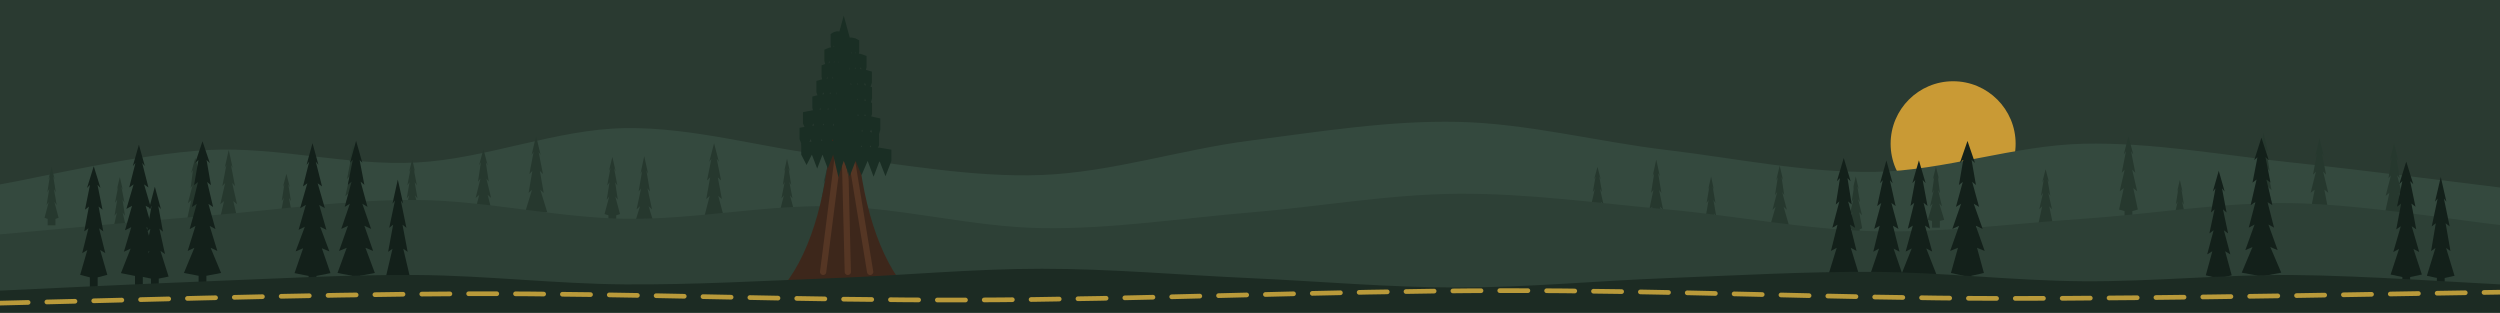
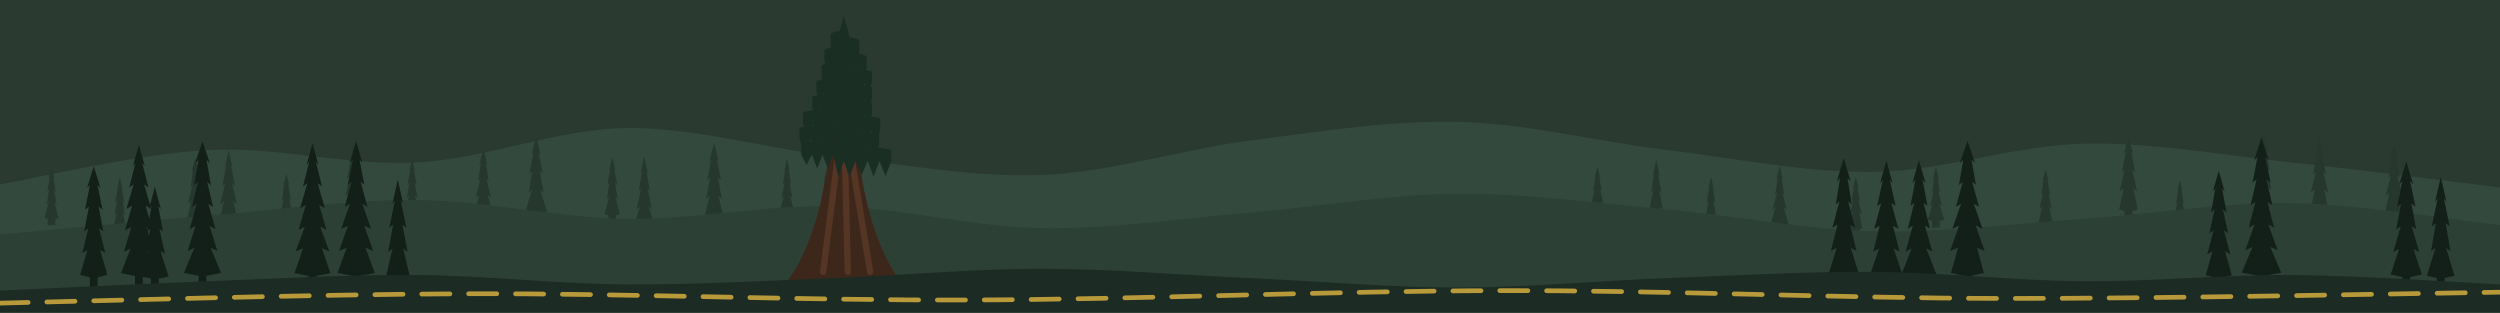
<svg xmlns="http://www.w3.org/2000/svg" viewBox="0 0 1600 200" preserveAspectRatio="xMidYMax slice">
  <rect width="1600" height="200" fill="#2a3a31" />
-   <circle cx="1250" cy="92" r="40" fill="#c99a35" />
  <path d="M0.0,118.0 C22.2,114.3 88.9,98.3 133.3,96.0 C177.8,93.7 222.2,106.3 266.7,104.0 C311.1,101.7 355.6,82.7 400.0,82.0 C444.4,81.3 488.9,95.0 533.3,100.0 C577.8,105.0 622.2,113.7 666.7,112.0 C711.1,110.3 755.6,95.7 800.0,90.0 C844.4,84.3 888.9,77.0 933.3,78.0 C977.8,79.0 1022.2,90.7 1066.7,96.0 C1111.1,101.3 1155.6,110.7 1200.0,110.0 C1244.4,109.3 1288.9,93.0 1333.3,92.0 C1377.8,91.0 1422.2,99.3 1466.7,104.0 C1511.1,108.7 1577.8,117.3 1600.0,120.0 L1600,200 L0,200 Z" fill="#34493e" />
  <g fill="#26382e">
    <path d="M33.0,106.7 L35.0,114.9 L34.1,112.9 L35.7,123.0 L34.5,121.0 L36.3,131.2 L34.8,129.2 L37.5,139.4 L35.5,140.1 L35.5,144.2 L30.5,144.2 L30.5,140.1 L28.5,139.4 L31.2,129.2 L29.8,131.2 L31.5,121.0 L30.3,123.0 L31.9,112.9 L31.0,114.9 Z" />
    <path d="M76.7,113.3 L78.6,121.6 L77.7,119.6 L79.7,129.8 L78.4,127.8 L80.0,138.1 L78.5,136.1 L80.9,146.3 L79.2,147.0 L79.2,151.2 L74.2,151.2 L74.2,147.0 L72.5,146.3 L74.8,136.1 L73.3,138.1 L75.0,127.8 L73.6,129.8 L75.6,119.6 L74.7,121.6 Z" />
    <path d="M125.0,101.1 L127.6,110.8 L126.4,108.8 L127.9,120.4 L126.6,118.4 L129.7,130.1 L127.5,128.1 L130.0,139.7 L127.5,140.6 L127.5,145.1 L122.5,145.1 L122.5,140.6 L119.9,139.7 L122.4,128.1 L120.2,130.1 L123.3,118.4 L122.0,120.4 L123.5,108.8 L122.3,110.8 Z" />
    <path d="M146.4,96.0 L148.9,107.5 L147.8,105.5 L150.4,119.1 L148.6,117.1 L151.7,130.7 L149.3,128.7 L152.5,142.3 L148.9,143.3 L148.9,148.3 L143.9,148.3 L143.9,143.3 L140.2,142.3 L143.4,128.7 L141.0,130.7 L144.1,117.1 L142.3,119.1 L144.9,105.5 L143.8,107.5 Z" />
    <path d="M183.3,111.2 L185.5,119.9 L184.5,117.9 L186.2,128.7 L184.9,126.7 L187.0,137.5 L185.3,135.5 L188.2,146.2 L185.8,147.0 L185.8,151.3 L180.8,151.3 L180.8,147.0 L178.3,146.2 L181.2,135.5 L179.5,137.5 L181.6,126.7 L180.3,128.7 L182.0,117.9 L181.0,119.9 Z" />
    <path d="M226.0,92.5 L228.5,103.5 L227.4,101.5 L229.9,114.6 L228.1,112.6 L231.0,125.6 L228.7,123.6 L232.7,136.6 L228.5,137.6 L228.5,142.5 L223.5,142.5 L223.5,137.6 L219.3,136.6 L223.3,123.6 L221.0,125.6 L223.9,112.6 L222.1,114.6 L224.6,101.5 L223.5,103.5 Z" />
    <path d="M263.8,101.9 L265.7,110.2 L264.8,108.2 L266.8,118.6 L265.4,116.6 L267.2,127.0 L265.6,125.0 L268.4,135.3 L266.3,136.1 L266.3,140.2 L261.3,140.2 L261.3,136.1 L259.2,135.3 L261.9,125.0 L260.3,127.0 L262.1,116.6 L260.7,118.6 L262.7,108.2 L261.8,110.2 Z" />
    <path d="M309.4,95.4 L312.1,105.8 L310.9,103.8 L312.8,116.3 L311.3,114.3 L314.3,126.7 L312.1,124.7 L315.3,137.2 L311.9,138.1 L311.9,142.8 L306.9,142.8 L306.9,138.1 L303.5,137.2 L306.7,124.7 L304.4,126.7 L307.5,114.3 L305.9,116.3 L307.8,103.8 L306.6,105.8 Z" />
    <path d="M343.1,87.0 L346.0,99.2 L344.7,97.2 L347.5,111.4 L345.5,109.4 L348.0,123.5 L345.8,121.5 L350.2,135.7 L345.6,136.7 L345.6,141.9 L340.6,141.9 L340.6,136.7 L336.1,135.7 L340.5,121.5 L338.3,123.5 L340.7,109.4 L338.8,111.4 L341.5,97.2 L340.2,99.2 Z" />
    <path d="M391.9,100.4 L394.0,109.6 L393.0,107.6 L395.1,118.7 L393.7,116.7 L395.4,127.8 L393.8,125.8 L396.8,137.0 L394.4,137.8 L394.4,142.1 L389.4,142.1 L389.4,137.8 L386.9,137.0 L389.9,125.8 L388.3,127.8 L390.1,116.7 L388.6,118.7 L390.7,107.6 L389.7,109.6 Z" />
    <path d="M412.3,99.9 L414.8,111.3 L413.7,109.3 L416.0,122.6 L414.4,120.6 L417.3,134.0 L415.1,132.0 L419.2,145.3 L414.8,146.3 L414.8,151.3 L409.8,151.3 L409.8,146.3 L405.5,145.3 L409.6,132.0 L407.4,134.0 L410.3,120.6 L408.7,122.6 L411.0,109.3 L409.9,111.3 Z" />
    <path d="M457.0,91.7 L460.1,103.6 L458.7,101.6 L461.5,115.5 L459.4,113.5 L462.0,127.4 L459.7,125.4 L463.4,139.3 L459.5,140.3 L459.5,145.4 L454.5,145.4 L454.5,140.3 L450.6,139.3 L454.2,125.4 L452.0,127.4 L454.5,113.5 L452.5,115.5 L455.3,101.6 L453.9,103.6 Z" />
    <path d="M503.7,101.5 L505.6,110.0 L504.7,108.0 L506.4,118.5 L505.2,116.5 L507.2,127.0 L505.6,125.0 L508.4,135.5 L506.2,136.3 L506.2,140.5 L501.2,140.5 L501.2,136.3 L499.0,135.5 L501.7,125.0 L500.1,127.0 L502.2,116.5 L501.0,118.5 L502.6,108.0 L501.8,110.0 Z" />
    <path d="M529.3,107.6 L531.5,117.3 L530.5,115.3 L532.7,127.1 L531.1,125.1 L534.1,136.8 L531.9,134.8 L534.9,146.6 L531.8,147.4 L531.8,152.0 L526.8,152.0 L526.8,147.4 L523.6,146.6 L526.6,134.8 L524.4,136.8 L527.4,125.1 L525.8,127.1 L528.0,115.3 L527.0,117.3 Z" />
    <path d="M1022.4,106.8 L1024.5,114.9 L1023.5,112.9 L1025.3,122.9 L1024.0,120.9 L1026.3,131.0 L1024.5,129.0 L1027.1,139.1 L1024.9,139.8 L1024.9,143.9 L1019.9,143.9 L1019.9,139.8 L1017.6,139.1 L1020.2,129.0 L1018.4,131.0 L1020.7,120.9 L1019.4,122.9 L1021.2,112.9 L1020.2,114.9 Z" />
    <path d="M1060.0,102.1 L1062.3,112.8 L1061.2,110.8 L1063.3,123.5 L1061.8,121.5 L1064.4,134.3 L1062.4,132.3 L1065.4,145.0 L1062.5,146.0 L1062.5,150.8 L1057.5,150.8 L1057.5,146.0 L1054.6,145.0 L1057.5,132.3 L1055.5,134.3 L1058.2,121.5 L1056.7,123.5 L1058.7,110.8 L1057.7,112.8 Z" />
    <path d="M1095.1,113.0 L1096.9,121.5 L1096.1,119.5 L1097.9,130.0 L1096.6,128.0 L1098.4,138.5 L1096.9,136.5 L1100.2,147.0 L1097.6,147.8 L1097.6,152.0 L1092.6,152.0 L1092.6,147.8 L1089.9,147.0 L1093.2,136.5 L1091.7,138.5 L1093.5,128.0 L1092.2,130.0 L1094.0,119.5 L1093.2,121.5 Z" />
    <path d="M1139.0,106.0 L1141.2,115.4 L1140.2,113.4 L1141.9,124.9 L1140.6,122.9 L1143.6,134.3 L1141.5,132.3 L1144.8,143.7 L1141.5,144.5 L1141.5,149.0 L1136.5,149.0 L1136.5,144.5 L1133.1,143.7 L1136.4,132.3 L1134.4,134.3 L1137.4,122.9 L1136.0,124.9 L1137.8,113.4 L1136.8,115.4 Z" />
    <path d="M1187.7,112.9 L1189.6,121.2 L1188.7,119.2 L1190.4,129.5 L1189.2,127.5 L1191.7,137.8 L1189.9,135.8 L1191.8,146.1 L1190.2,146.8 L1190.2,151.0 L1185.2,151.0 L1185.2,146.8 L1183.5,146.1 L1185.5,135.8 L1183.7,137.8 L1186.2,127.5 L1185.0,129.5 L1186.6,119.2 L1185.8,121.2 Z" />
    <path d="M1239.0,106.7 L1241.1,115.2 L1240.2,113.2 L1241.6,123.7 L1240.4,121.7 L1242.9,132.2 L1241.1,130.2 L1244.3,140.7 L1241.5,141.4 L1241.5,145.7 L1236.5,145.7 L1236.5,141.4 L1233.8,140.7 L1236.9,130.2 L1235.2,132.2 L1237.6,121.7 L1236.4,123.7 L1237.9,113.2 L1236.9,115.2 Z" />
    <path d="M1309.2,108.3 L1311.4,116.8 L1310.4,114.8 L1312.2,125.4 L1310.9,123.4 L1313.3,134.0 L1311.5,132.0 L1313.7,142.6 L1311.7,143.4 L1311.7,147.6 L1306.7,147.6 L1306.7,143.4 L1304.7,142.6 L1307.0,132.0 L1305.1,134.0 L1307.6,123.4 L1306.2,125.4 L1308.0,114.8 L1307.0,116.8 Z" />
    <path d="M1362.2,87.1 L1365.3,98.9 L1363.9,96.9 L1366.6,110.6 L1364.6,108.6 L1367.8,122.4 L1365.3,120.4 L1368.2,134.1 L1364.7,135.1 L1364.7,140.2 L1359.7,140.2 L1359.7,135.1 L1356.2,134.1 L1359.2,120.4 L1356.6,122.4 L1359.8,108.6 L1357.9,110.6 L1360.6,96.9 L1359.2,98.9 Z" />
    <path d="M1395.1,115.1 L1396.9,123.0 L1396.1,121.0 L1397.7,131.0 L1396.5,129.0 L1398.8,138.9 L1397.2,136.9 L1400.0,146.9 L1397.6,147.6 L1397.6,151.7 L1392.6,151.7 L1392.6,147.6 L1390.2,146.9 L1393.1,136.9 L1391.4,138.9 L1393.7,129.0 L1392.5,131.0 L1394.1,121.0 L1393.3,123.0 Z" />
    <path d="M1448.7,85.0 L1451.6,97.3 L1450.3,95.3 L1452.6,109.5 L1450.9,107.5 L1453.8,121.7 L1451.5,119.7 L1454.9,133.9 L1451.2,135.0 L1451.2,140.1 L1446.2,140.1 L1446.2,135.0 L1442.5,133.9 L1445.9,119.7 L1443.7,121.7 L1446.6,107.5 L1444.8,109.5 L1447.2,95.3 L1445.9,97.3 Z" />
    <path d="M1484.5,88.4 L1487.3,100.1 L1486.0,98.1 L1488.7,111.8 L1486.8,109.8 L1490.1,123.4 L1487.6,121.4 L1490.2,135.1 L1487.0,136.1 L1487.0,141.2 L1482.0,141.2 L1482.0,136.1 L1478.7,135.1 L1481.4,121.4 L1478.8,123.4 L1482.2,109.8 L1480.3,111.8 L1482.9,98.1 L1481.7,100.1 Z" />
    <path d="M1532.2,91.6 L1534.9,102.9 L1533.7,100.9 L1535.8,114.2 L1534.2,112.2 L1537.6,125.4 L1535.2,123.4 L1538.1,136.7 L1534.7,137.7 L1534.7,142.6 L1529.7,142.6 L1529.7,137.7 L1526.3,136.7 L1529.2,123.4 L1526.8,125.4 L1530.2,112.2 L1528.6,114.2 L1530.7,100.9 L1529.5,102.9 Z" />
  </g>
  <path d="M0.0,150.0 C22.2,148.0 88.9,141.7 133.3,138.0 C177.8,134.3 222.2,127.7 266.7,128.0 C311.1,128.3 355.6,139.3 400.0,140.0 C444.4,140.7 488.9,131.0 533.3,132.0 C577.8,133.0 622.2,145.3 666.7,146.0 C711.1,146.7 755.6,139.7 800.0,136.0 C844.4,132.3 888.9,124.3 933.3,124.0 C977.8,123.7 1022.2,130.0 1066.7,134.0 C1111.1,138.0 1155.6,147.0 1200.0,148.0 C1244.4,149.0 1288.9,143.0 1333.3,140.0 C1377.8,137.0 1422.2,129.3 1466.7,130.0 C1511.1,130.7 1577.8,141.7 1600.0,144.0 L1600,200 L0,200 Z" fill="#2d4036" />
  <g fill="#13201a">
    <path d="M60.0,106.4 L64.3,120.3 L62.4,118.3 L65.6,134.2 L63.1,132.2 L66.1,148.1 L63.4,146.1 L67.4,162.0 L64.1,160.0 L68.7,175.9 L62.5,177.5 L62.5,184.0 L57.5,184.0 L57.5,177.5 L51.3,175.9 L55.9,160.0 L52.6,162.0 L56.6,146.1 L53.9,148.1 L56.9,132.2 L54.4,134.2 L57.6,118.3 L55.7,120.3 Z" />
    <path d="M88.9,92.6 L92.7,106.3 L91.0,104.3 L95.0,120.0 L92.2,118.0 L96.8,133.7 L93.2,131.7 L97.7,147.4 L93.7,145.4 L98.4,161.1 L94.1,159.1 L100.3,174.8 L91.4,176.6 L91.4,184.0 L86.4,184.0 L86.4,176.6 L77.4,174.8 L83.6,159.1 L79.3,161.1 L84.0,145.4 L80.0,147.4 L84.5,131.7 L80.9,133.7 L85.5,118.0 L82.7,120.0 L86.7,104.3 L85.0,106.3 Z" />
    <path d="M99.1,119.5 L103.0,133.9 L101.3,131.9 L104.3,148.3 L102.0,146.3 L105.6,162.6 L102.7,160.6 L107.9,177.0 L101.6,178.3 L101.6,184.0 L96.6,184.0 L96.6,178.3 L90.3,177.0 L95.6,160.6 L92.7,162.6 L96.3,146.3 L94.0,148.3 L97.0,131.9 L95.3,133.9 Z" />
    <path d="M129.6,90.4 L134.3,104.4 L132.2,102.4 L135.0,118.5 L132.6,116.5 L136.4,132.5 L133.4,130.5 L137.9,146.6 L134.2,144.6 L139.1,160.6 L134.8,158.6 L141.5,174.7 L132.1,176.5 L132.1,184.0 L127.1,184.0 L127.1,176.5 L117.7,174.7 L124.4,158.6 L120.1,160.6 L125.1,144.6 L121.4,146.6 L125.9,130.5 L122.8,132.5 L126.7,116.5 L124.2,118.5 L127.0,102.4 L124.9,104.4 Z" />
    <path d="M200.0,91.6 L203.8,105.5 L202.1,103.5 L206.1,119.3 L203.3,117.3 L207.9,133.2 L204.3,131.2 L208.9,147.1 L204.9,145.1 L210.8,160.9 L206.0,158.9 L211.5,174.8 L202.5,176.6 L202.5,184.0 L197.5,184.0 L197.5,176.6 L188.5,174.8 L194.0,158.9 L189.2,160.9 L195.1,145.1 L191.1,147.1 L195.7,131.2 L192.1,133.2 L196.7,117.3 L193.9,119.3 L197.9,103.5 L196.2,105.5 Z" />
    <path d="M227.9,90.1 L231.9,104.2 L230.1,102.2 L233.2,118.3 L230.8,116.3 L235.2,132.4 L231.9,130.4 L237.5,146.5 L233.2,144.5 L238.8,160.6 L233.9,158.6 L239.9,174.7 L230.4,176.5 L230.4,184.0 L225.4,184.0 L225.4,176.5 L216.0,174.7 L221.9,158.6 L217.0,160.6 L222.7,144.5 L218.4,146.5 L223.9,130.4 L220.6,132.4 L225.0,116.3 L222.6,118.3 L225.8,102.2 L224.0,104.2 Z" />
    <path d="M254.6,114.9 L258.0,130.3 L256.5,128.3 L260.1,145.8 L257.6,143.8 L260.9,161.2 L258.1,159.2 L262.2,176.6 L257.1,178.0 L257.1,184.0 L252.1,184.0 L252.1,178.0 L247.1,176.6 L251.2,159.2 L248.4,161.2 L251.6,143.8 L249.1,145.8 L252.8,128.3 L251.2,130.3 Z" />
    <path d="M1180.0,101.1 L1184.4,116.0 L1182.4,114.0 L1185.1,130.9 L1182.8,128.9 L1187.3,145.8 L1184.0,143.8 L1188.2,160.6 L1184.5,158.6 L1189.7,175.5 L1182.5,177.1 L1182.5,184.0 L1177.5,184.0 L1177.5,177.1 L1170.3,175.5 L1175.5,158.6 L1171.8,160.6 L1176.0,143.8 L1172.7,145.8 L1177.2,128.9 L1174.9,130.9 L1177.6,114.0 L1175.6,116.0 Z" />
    <path d="M1207.3,102.7 L1211.3,117.3 L1209.5,115.3 L1213.2,131.9 L1210.5,129.9 L1215.0,146.5 L1211.5,144.5 L1215.7,161.1 L1211.9,159.1 L1217.6,175.7 L1209.8,177.2 L1209.8,184.0 L1204.8,184.0 L1204.8,177.2 L1196.9,175.7 L1202.6,159.1 L1198.9,161.1 L1203.0,144.5 L1199.5,146.5 L1204.0,129.9 L1201.4,131.9 L1205.0,115.3 L1203.2,117.3 Z" />
    <path d="M1228.1,102.6 L1232.4,117.2 L1230.5,115.2 L1233.6,131.8 L1231.1,129.8 L1235.2,146.4 L1232.0,144.4 L1236.6,161.0 L1232.8,159.0 L1239.3,175.6 L1230.6,177.2 L1230.6,184.0 L1225.6,184.0 L1225.6,177.2 L1216.9,175.6 L1223.5,159.0 L1219.6,161.0 L1224.2,144.4 L1221.0,146.4 L1225.1,129.8 L1222.7,131.8 L1225.8,115.2 L1223.9,117.2 Z" />
    <path d="M1259.2,90.2 L1264.0,104.3 L1261.8,102.3 L1264.6,118.4 L1262.2,116.4 L1266.6,132.4 L1263.2,130.4 L1268.9,146.5 L1264.5,144.5 L1270.2,160.6 L1265.3,158.6 L1269.7,174.7 L1261.7,176.5 L1261.7,184.0 L1256.7,184.0 L1256.7,176.5 L1248.6,174.7 L1253.1,158.6 L1248.1,160.6 L1253.8,144.5 L1249.5,146.5 L1255.1,130.4 L1251.8,132.4 L1256.2,116.4 L1253.7,118.4 L1256.5,102.3 L1254.3,104.3 Z" />
    <path d="M1420.0,109.3 L1423.8,122.6 L1422.1,120.6 L1425.0,136.0 L1422.7,134.0 L1426.0,149.4 L1423.3,147.4 L1427.4,162.8 L1424.1,160.8 L1428.3,176.2 L1422.5,177.6 L1422.5,184.0 L1417.5,184.0 L1417.5,177.6 L1411.7,176.2 L1415.9,160.8 L1412.6,162.8 L1416.7,147.4 L1414.0,149.4 L1417.3,134.0 L1415.0,136.0 L1417.9,120.6 L1416.2,122.6 Z" />
    <path d="M1447.3,88.1 L1452.0,102.5 L1449.9,100.5 L1453.1,116.9 L1450.5,114.9 L1454.3,131.3 L1451.2,129.3 L1455.4,145.7 L1451.8,143.7 L1457.7,160.1 L1453.0,158.1 L1460.0,174.5 L1449.8,176.4 L1449.8,184.0 L1444.8,184.0 L1444.8,176.4 L1434.7,174.5 L1441.6,158.1 L1437.0,160.1 L1442.9,143.7 L1439.2,145.7 L1443.5,129.3 L1440.4,131.3 L1444.2,114.9 L1441.6,116.9 L1444.8,100.5 L1442.7,102.5 Z" />
    <path d="M1540.0,103.4 L1544.5,117.9 L1542.5,115.9 L1545.9,132.3 L1543.3,130.3 L1546.4,146.8 L1543.5,144.8 L1548.3,161.3 L1544.6,159.3 L1550.0,175.7 L1542.5,177.3 L1542.5,184.0 L1537.5,184.0 L1537.5,177.3 L1530.0,175.7 L1535.4,159.3 L1531.7,161.3 L1536.5,144.8 L1533.6,146.8 L1536.7,130.3 L1534.1,132.3 L1537.5,115.9 L1535.5,117.9 Z" />
    <path d="M1562.1,113.3 L1565.7,129.1 L1564.1,127.1 L1567.8,144.9 L1565.2,142.9 L1568.3,160.7 L1565.5,158.7 L1570.9,176.5 L1564.6,177.9 L1564.6,184.0 L1559.6,184.0 L1559.6,177.9 L1553.2,176.5 L1558.7,158.7 L1555.9,160.7 L1558.9,142.9 L1556.3,144.9 L1560.1,127.1 L1558.4,129.1 Z" />
  </g>
  <path d="M532.0,82 L548.0,82 C551.0,129.6 563.0,166.0 581.0,186 L499.0,186 C517.0,166.0 529.0,129.6 532.0,82 Z" fill="#3d271b" />
  <path d="M536.0,102 L526.8,174 M540.8,102 L542.6,174 M545.1,102 L556.9,174 " fill="none" stroke="#553624" stroke-width="4" stroke-linecap="round" />
  <g fill="#1a2e24">
    <path d="M540.0,10 L546.0,32 L534.0,32 Z" />
    <path d="M538.0,18 L542.0,18 L547.0,98 L533.0,98 Z" />
    <path d="M540.0,21.2 L537.9,20.2 L535.8,20.0 L533.7,20.5 L531.6,21.8 L531.6,29.0 L532.7,34.9 L533.7,29.0 L534.8,37.3 L535.8,29.0 L536.9,40.0 L537.9,29.0 L539.0,40.5 L540.0,29.0 L541.0,38.5 Z" />
    <path d="M540.0,25.2 L542.5,24.2 L544.9,24.0 L547.4,24.5 L549.9,25.8 L549.9,33.0 L548.6,42.4 L547.4,33.0 L546.2,44.7 L544.9,33.0 L543.7,41.0 L542.5,33.0 L541.2,42.9 L540.0,33.0 L538.8,42.3 Z" />
    <path d="M540.0,35.2 L543.6,34.2 L547.3,34.0 L550.9,34.5 L554.6,35.8 L554.6,43.0 L552.8,50.1 L550.9,43.0 L549.1,50.3 L547.3,43.0 L545.5,52.9 L543.6,43.0 L541.8,57.0 L540.0,43.0 L538.2,57.7 Z" />
    <path d="M540.0,31.2 L536.9,30.2 L533.8,30.0 L530.7,30.5 L527.6,31.8 L527.6,39.0 L529.2,45.5 L530.7,39.0 L532.3,50.4 L533.8,39.0 L535.4,49.7 L536.9,39.0 L538.5,51.7 L540.0,39.0 L541.5,48.6 Z" />
    <path d="M540.0,41.2 L536.5,40.2 L532.9,40.0 L529.4,40.5 L525.8,41.8 L525.8,49.0 L527.6,58.0 L529.4,49.0 L531.2,57.8 L532.9,49.0 L534.7,56.8 L536.5,49.0 L538.2,63.2 L540.0,49.0 L541.8,62.4 Z" />
    <path d="M540.0,45.2 L544.5,44.2 L549.0,44.0 L553.5,44.5 L558.0,45.8 L558.0,53.0 L555.8,59.2 L553.5,53.0 L551.3,64.1 L549.0,53.0 L546.8,60.8 L544.5,53.0 L542.3,66.7 L540.0,53.0 L537.7,65.2 Z" />
    <path d="M540.0,55.2 L544.5,54.2 L549.0,54.0 L553.6,54.5 L558.1,55.8 L558.1,63.0 L555.8,71.4 L553.6,63.0 L551.3,74.4 L549.0,63.0 L546.8,72.0 L544.5,63.0 L542.3,72.0 L540.0,63.0 L537.7,75.7 Z" />
    <path d="M540.0,51.2 L535.6,50.2 L531.3,50.0 L526.9,50.5 L522.5,51.8 L522.5,59.0 L524.7,65.3 L526.9,59.0 L529.1,66.5 L531.3,59.0 L533.4,66.7 L535.6,59.0 L537.8,68.5 L540.0,59.0 L542.2,70.2 Z" />
    <path d="M540.0,61.2 L535.0,60.2 L530.0,60.0 L524.9,60.5 L519.9,61.8 L519.9,69.0 L522.4,78.3 L524.9,69.0 L527.5,77.1 L530.0,69.0 L532.5,79.3 L535.0,69.0 L537.5,78.3 L540.0,69.0 L542.5,80.4 Z" />
    <path d="M540.0,65.2 L544.5,64.2 L549.1,64.0 L553.6,64.5 L558.1,65.8 L558.1,73.0 L555.9,80.0 L553.6,73.0 L551.3,79.7 L549.1,73.0 L546.8,84.7 L544.5,73.0 L542.3,84.7 L540.0,73.0 L537.7,83.3 Z" />
    <path d="M540.0,75.2 L545.8,74.2 L551.7,74.0 L557.5,74.5 L563.4,75.8 L563.4,83.0 L560.5,93.1 L557.5,83.0 L554.6,90.2 L551.7,83.0 L548.8,95.2 L545.8,83.0 L542.9,94.0 L540.0,83.0 L537.1,95.5 Z" />
    <path d="M540.0,71.2 L533.5,70.2 L527.0,70.0 L520.5,70.5 L513.9,71.8 L513.9,79.0 L517.2,86.6 L520.5,79.0 L523.7,88.3 L527.0,79.0 L530.2,90.4 L533.5,79.0 L536.7,93.5 L540.0,79.0 L543.3,90.4 Z" />
    <path d="M540.0,81.2 L532.9,80.2 L525.9,80.0 L518.8,80.5 L511.7,81.8 L511.7,89.0 L515.2,98.1 L518.8,89.0 L522.3,98.9 L525.9,89.0 L529.4,98.8 L532.9,89.0 L536.5,99.4 L540.0,89.0 L543.5,98.4 Z" />
    <path d="M540.0,85.2 L545.7,84.2 L551.3,84.0 L557.0,84.5 L562.6,85.8 L562.6,93.0 L559.8,99.2 L557.0,93.0 L554.1,103.5 L551.3,93.0 L548.5,101.9 L545.7,93.0 L542.8,102.3 L540.0,93.0 L537.2,102.6 Z" />
    <path d="M540.0,95.2 L547.6,94.2 L555.3,94.0 L562.9,94.5 L570.5,95.8 L570.5,103.0 L566.7,112.8 L562.9,103.0 L559.1,113.1 L555.3,103.0 L551.4,112.1 L547.6,103.0 L543.8,112.8 L540.0,103.0 L536.2,114.1 Z" />
    <path d="M540.0,91.2 L533.2,90.2 L526.4,90.0 L519.6,90.5 L512.8,91.8 L512.8,99.0 L516.2,105.6 L519.6,99.0 L523.0,107.9 L526.4,99.0 L529.8,107.9 L533.2,99.0 L536.6,113.4 L540.0,99.0 L543.4,114.8 Z" />
  </g>
  <path d="M0.0,186.0 C22.2,185.0 88.9,181.7 133.3,180.0 C177.8,178.3 222.2,175.7 266.7,176.0 C311.1,176.3 355.6,181.7 400.0,182.0 C444.4,182.3 488.9,179.7 533.3,178.0 C577.8,176.3 622.2,172.0 666.7,172.0 C711.1,172.0 755.6,176.0 800.0,178.0 C844.4,180.0 888.9,184.0 933.3,184.0 C977.8,184.0 1022.2,179.7 1066.7,178.0 C1111.1,176.3 1155.6,173.7 1200.0,174.0 C1244.4,174.3 1288.9,179.7 1333.3,180.0 C1377.8,180.3 1422.2,175.7 1466.7,176.0 C1511.1,176.3 1577.8,181.0 1600.0,182.0 L1600,200 L0,200 Z" fill="#1c2b23" />
  <path d="M0.0,194.0 C50.0,193.0 196.7,188.3 300.0,188.0 C403.3,187.7 510.0,192.3 620.0,192.0 C730.0,191.7 850.0,186.2 960.0,186.0 C1070.0,185.8 1173.3,190.8 1280.0,191.0 C1386.7,191.2 1546.7,187.7 1600.0,187.0" fill="none" stroke="#b99a3a" stroke-width="3" stroke-dasharray="18 12" stroke-linecap="round" />
</svg>
